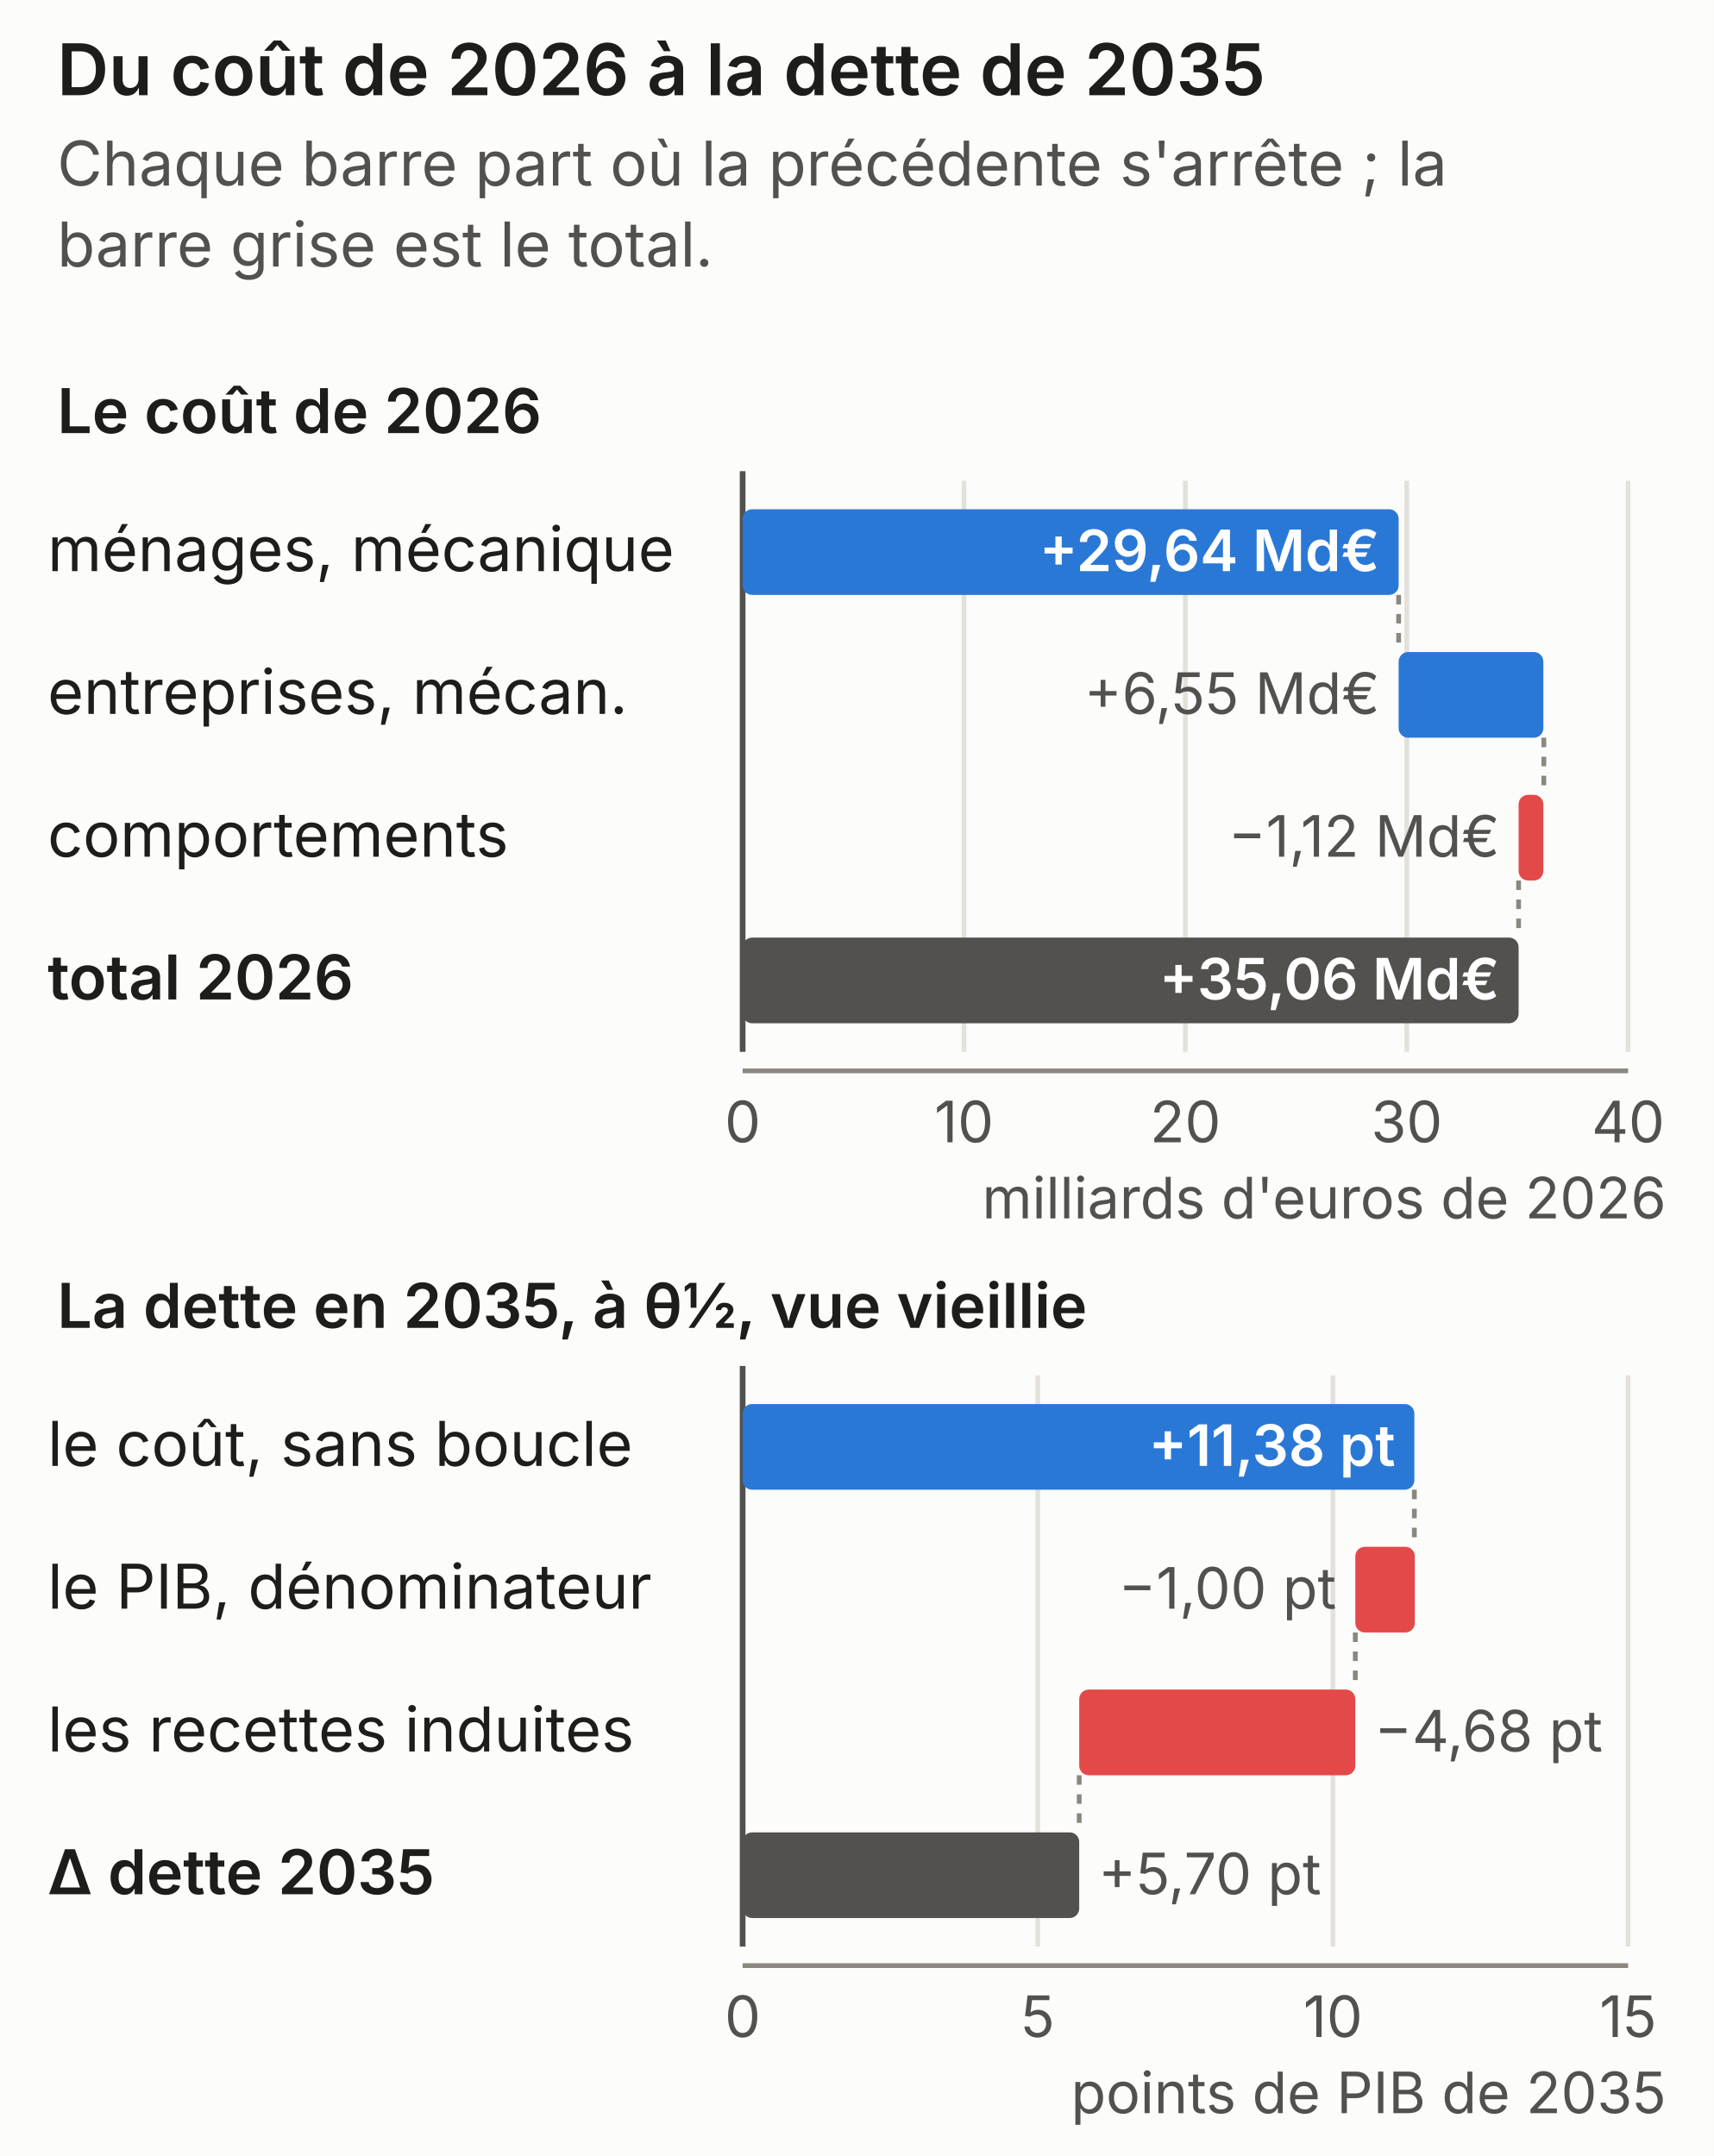
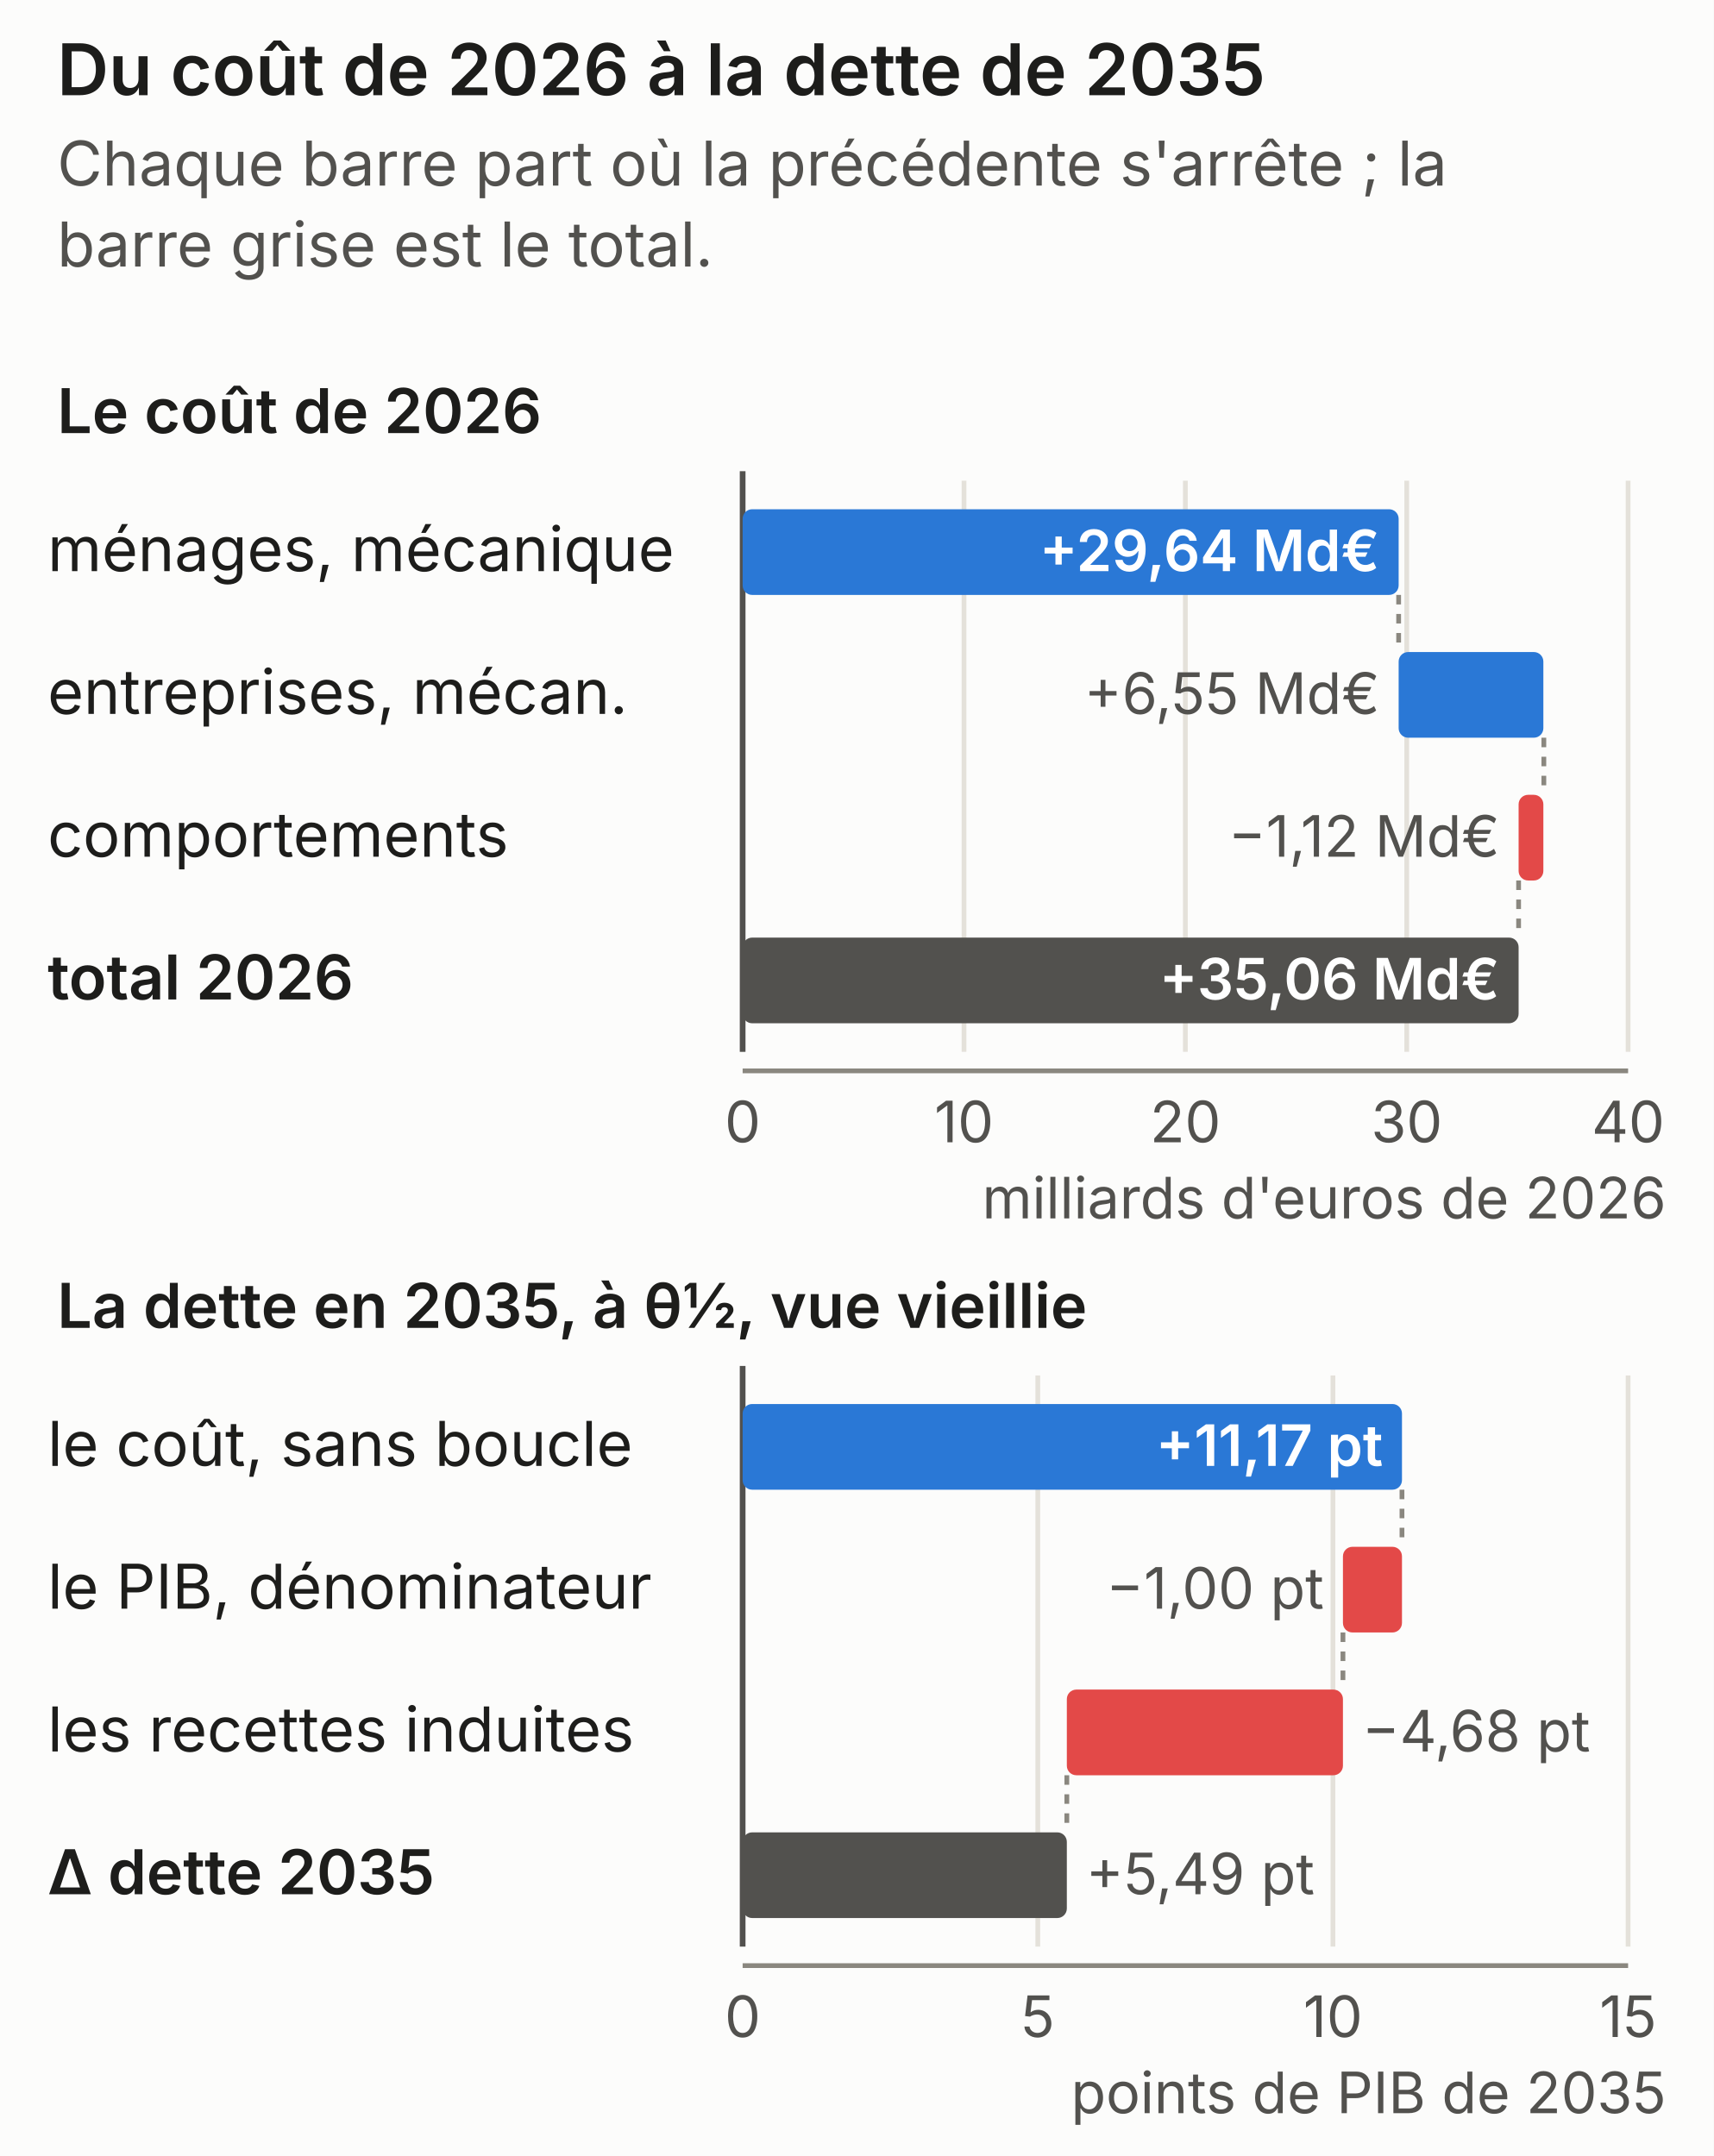
<svg xmlns="http://www.w3.org/2000/svg" viewBox="0 0 360 453" width="360" height="453" role="img" aria-labelledby="pres2027_lisnard_programme-cascade-t pres2027_lisnard_programme-cascade-d" font-size="13">
  <style>.g-fond{fill:#fcfcfb}.g-encre{fill:#1d1d1b}.g-doux{fill:#52514e}
.g-axe{stroke:#8a877f}.g-grille{stroke:#e4e1da}.g-zero{stroke:#52514e}
.g-s1{stroke:#2a78d6}.g-s2{stroke:#eb6834}.g-s3{stroke:#1baf7a}.g-s4{stroke:#6250d6}
.g-f1{fill:#2a78d6}.g-f2{fill:#eb6834}.g-f3{fill:#1baf7a}.g-f4{fill:#6250d6}
.g-bande{fill:#2a78d6;fill-opacity:.16}.g-plus{fill:#2a78d6}.g-moins{fill:#e34948}
.g-total{fill:#52514e}.g-lien{stroke:#8a877f}.g-sur{fill:#ffffff}
@media (prefers-color-scheme: dark){
.g-fond{fill:#1a1a19}.g-encre{fill:#ece9e2}.g-doux{fill:#c3c2b7}
.g-axe{stroke:#8f8b80}.g-grille{stroke:#33322f}.g-zero{stroke:#c3c2b7}
.g-s1{stroke:#3987e5}.g-s2{stroke:#d95926}.g-s3{stroke:#199e70}.g-s4{stroke:#9085e9}
.g-f1{fill:#3987e5}.g-f2{fill:#d95926}.g-f3{fill:#199e70}.g-f4{fill:#9085e9}
.g-bande{fill:#3987e5;fill-opacity:.24}.g-plus{fill:#3987e5}.g-moins{fill:#e66767}
.g-total{fill:#6b6862}.g-lien{stroke:#8f8b80}}
text{font-family:system-ui,-apple-system,"Segoe UI",sans-serif}</style>
  <rect class="g-fond" fill="#fcfcfb" x="0" y="0" width="360" height="453" />
  <text class="g-encre" fill="#1d1d1b" x="12" y="20" text-anchor="start" font-size="15" font-weight="600">Du coût de 2026 à la dette de 2035</text>
  <text class="g-doux" fill="#52514e" x="12" y="39" text-anchor="start">Chaque barre part où la précédente s'arrête ; la</text>
  <text class="g-doux" fill="#52514e" x="12" y="56" text-anchor="start">barre grise est le total.</text>
  <text class="g-encre" fill="#1d1d1b" x="12" y="91" text-anchor="start" font-weight="600">Le coût de 2026</text>
  <line class="g-grille" stroke="#e4e1da" stroke-width="1" x1="156" y1="101" x2="156" y2="221" />
  <line class="g-grille" stroke="#e4e1da" stroke-width="1" x1="202.5" y1="101" x2="202.5" y2="221" />
  <line class="g-grille" stroke="#e4e1da" stroke-width="1" x1="249" y1="101" x2="249" y2="221" />
  <line class="g-grille" stroke="#e4e1da" stroke-width="1" x1="295.5" y1="101" x2="295.5" y2="221" />
  <line class="g-grille" stroke="#e4e1da" stroke-width="1" x1="342" y1="101" x2="342" y2="221" />
  <line class="g-zero" stroke="#52514e" stroke-width="1.2" x1="156" y1="99" x2="156" y2="221" />
  <rect class="g-plus" fill="#2a78d6" x="156" y="107" width="137.8" height="18" rx="2" />
  <line class="g-lien" stroke="#8a877f" stroke-width="1" stroke-dasharray="2 2" x1="293.8" y1="125" x2="293.8" y2="137" />
  <text class="g-encre" fill="#1d1d1b" x="10" y="120" text-anchor="start">ménages, mécanique</text>
  <text class="g-sur" fill="#ffffff" x="289.8" y="120" text-anchor="end" font-size="12" font-weight="600">+29,64 Md€</text>
  <rect class="g-plus" fill="#2a78d6" x="293.8" y="137" width="30.4" height="18" rx="2" />
  <line class="g-lien" stroke="#8a877f" stroke-width="1" stroke-dasharray="2 2" x1="324.3" y1="155" x2="324.3" y2="167" />
  <text class="g-encre" fill="#1d1d1b" x="10" y="150" text-anchor="start">entreprises, mécan.</text>
  <text class="g-doux" fill="#52514e" x="289.8" y="150" text-anchor="end" font-size="12">+6,55 Md€</text>
  <rect class="g-moins" fill="#e34948" x="319" y="167" width="5.2" height="18" rx="2" />
  <line class="g-lien" stroke="#8a877f" stroke-width="1" stroke-dasharray="2 2" x1="319" y1="185" x2="319" y2="197" />
  <text class="g-encre" fill="#1d1d1b" x="10" y="180" text-anchor="start">comportements</text>
  <text class="g-doux" fill="#52514e" x="315" y="180" text-anchor="end" font-size="12">−1,12 Md€</text>
  <rect class="g-total" fill="#52514e" x="156" y="197" width="163" height="18" rx="2" />
  <text class="g-encre" fill="#1d1d1b" x="10" y="210" text-anchor="start" font-weight="600">total 2026</text>
  <text class="g-sur" fill="#ffffff" x="315" y="210" text-anchor="end" font-size="12" font-weight="600">+35,06 Md€</text>
  <line class="g-axe" stroke="#8a877f" stroke-width="1" x1="156" y1="225" x2="342" y2="225" />
  <text class="g-doux" fill="#52514e" x="156" y="240" text-anchor="middle" font-size="12">0</text>
  <text class="g-doux" fill="#52514e" x="202.5" y="240" text-anchor="middle" font-size="12">10</text>
  <text class="g-doux" fill="#52514e" x="249" y="240" text-anchor="middle" font-size="12">20</text>
  <text class="g-doux" fill="#52514e" x="295.5" y="240" text-anchor="middle" font-size="12">30</text>
  <text class="g-doux" fill="#52514e" x="342" y="240" text-anchor="middle" font-size="12">40</text>
  <text class="g-doux" fill="#52514e" x="350" y="256" text-anchor="end" font-size="12">milliards d'euros de 2026</text>
  <text class="g-encre" fill="#1d1d1b" x="12" y="279" text-anchor="start" font-weight="600">La dette en 2035, à θ½, vue vieillie</text>
  <line class="g-grille" stroke="#e4e1da" stroke-width="1" x1="156" y1="289" x2="156" y2="409" />
  <line class="g-grille" stroke="#e4e1da" stroke-width="1" x1="218" y1="289" x2="218" y2="409" />
  <line class="g-grille" stroke="#e4e1da" stroke-width="1" x1="280" y1="289" x2="280" y2="409" />
  <line class="g-grille" stroke="#e4e1da" stroke-width="1" x1="342" y1="289" x2="342" y2="409" />
  <line class="g-zero" stroke="#52514e" stroke-width="1.2" x1="156" y1="287" x2="156" y2="409" />
-   <rect class="g-plus" fill="#2a78d6" x="156" y="295" width="141.1" height="18" rx="2" />
-   <line class="g-lien" stroke="#8a877f" stroke-width="1" stroke-dasharray="2 2" x1="297.1" y1="313" x2="297.1" y2="325" />
+   <rect class="g-plus" fill="#2a78d6" x="156" y="295" width="138.5" height="18" rx="2" />
+   <line class="g-lien" stroke="#8a877f" stroke-width="1" stroke-dasharray="2 2" x1="294.5" y1="313" x2="294.5" y2="325" />
  <text class="g-encre" fill="#1d1d1b" x="10" y="308" text-anchor="start">le coût, sans boucle</text>
-   <text class="g-sur" fill="#ffffff" x="293.1" y="308" text-anchor="end" font-size="12" font-weight="600">+11,38 pt</text>
-   <rect class="g-moins" fill="#e34948" x="284.7" y="325" width="12.5" height="18" rx="2" />
-   <line class="g-lien" stroke="#8a877f" stroke-width="1" stroke-dasharray="2 2" x1="284.7" y1="343" x2="284.7" y2="355" />
+   <text class="g-sur" fill="#ffffff" x="290.5" y="308" text-anchor="end" font-size="12" font-weight="600">+11,17 pt</text>
+   <rect class="g-moins" fill="#e34948" x="282.1" y="325" width="12.4" height="18" rx="2" />
+   <line class="g-lien" stroke="#8a877f" stroke-width="1" stroke-dasharray="2 2" x1="282.1" y1="343" x2="282.1" y2="355" />
  <text class="g-encre" fill="#1d1d1b" x="10" y="338" text-anchor="start">le PIB, dénominateur</text>
-   <text class="g-doux" fill="#52514e" x="280.7" y="338" text-anchor="end" font-size="12">−1,00 pt</text>
-   <rect class="g-moins" fill="#e34948" x="226.7" y="355" width="58" height="18" rx="2" />
-   <line class="g-lien" stroke="#8a877f" stroke-width="1" stroke-dasharray="2 2" x1="226.7" y1="373" x2="226.7" y2="385" />
+   <text class="g-doux" fill="#52514e" x="278.1" y="338" text-anchor="end" font-size="12">−1,00 pt</text>
+   <rect class="g-moins" fill="#e34948" x="224.1" y="355" width="58" height="18" rx="2" />
+   <line class="g-lien" stroke="#8a877f" stroke-width="1" stroke-dasharray="2 2" x1="224.1" y1="373" x2="224.1" y2="385" />
  <text class="g-encre" fill="#1d1d1b" x="10" y="368" text-anchor="start">les recettes induites</text>
-   <text class="g-doux" fill="#52514e" x="288.7" y="368" text-anchor="start" font-size="12">−4,68 pt</text>
-   <rect class="g-total" fill="#52514e" x="156" y="385" width="70.7" height="18" rx="2" />
+   <text class="g-doux" fill="#52514e" x="286.1" y="368" text-anchor="start" font-size="12">−4,68 pt</text>
+   <rect class="g-total" fill="#52514e" x="156" y="385" width="68.1" height="18" rx="2" />
  <text class="g-encre" fill="#1d1d1b" x="10" y="398" text-anchor="start" font-weight="600">Δ dette 2035</text>
-   <text class="g-doux" fill="#52514e" x="230.7" y="398" text-anchor="start" font-size="12">+5,70 pt</text>
+   <text class="g-doux" fill="#52514e" x="228.1" y="398" text-anchor="start" font-size="12">+5,49 pt</text>
  <line class="g-axe" stroke="#8a877f" stroke-width="1" x1="156" y1="413" x2="342" y2="413" />
  <text class="g-doux" fill="#52514e" x="156" y="428" text-anchor="middle" font-size="12">0</text>
  <text class="g-doux" fill="#52514e" x="218" y="428" text-anchor="middle" font-size="12">5</text>
  <text class="g-doux" fill="#52514e" x="280" y="428" text-anchor="middle" font-size="12">10</text>
  <text class="g-doux" fill="#52514e" x="342" y="428" text-anchor="middle" font-size="12">15</text>
  <text class="g-doux" fill="#52514e" x="350" y="444" text-anchor="end" font-size="12">points de PIB de 2035</text>
</svg>
